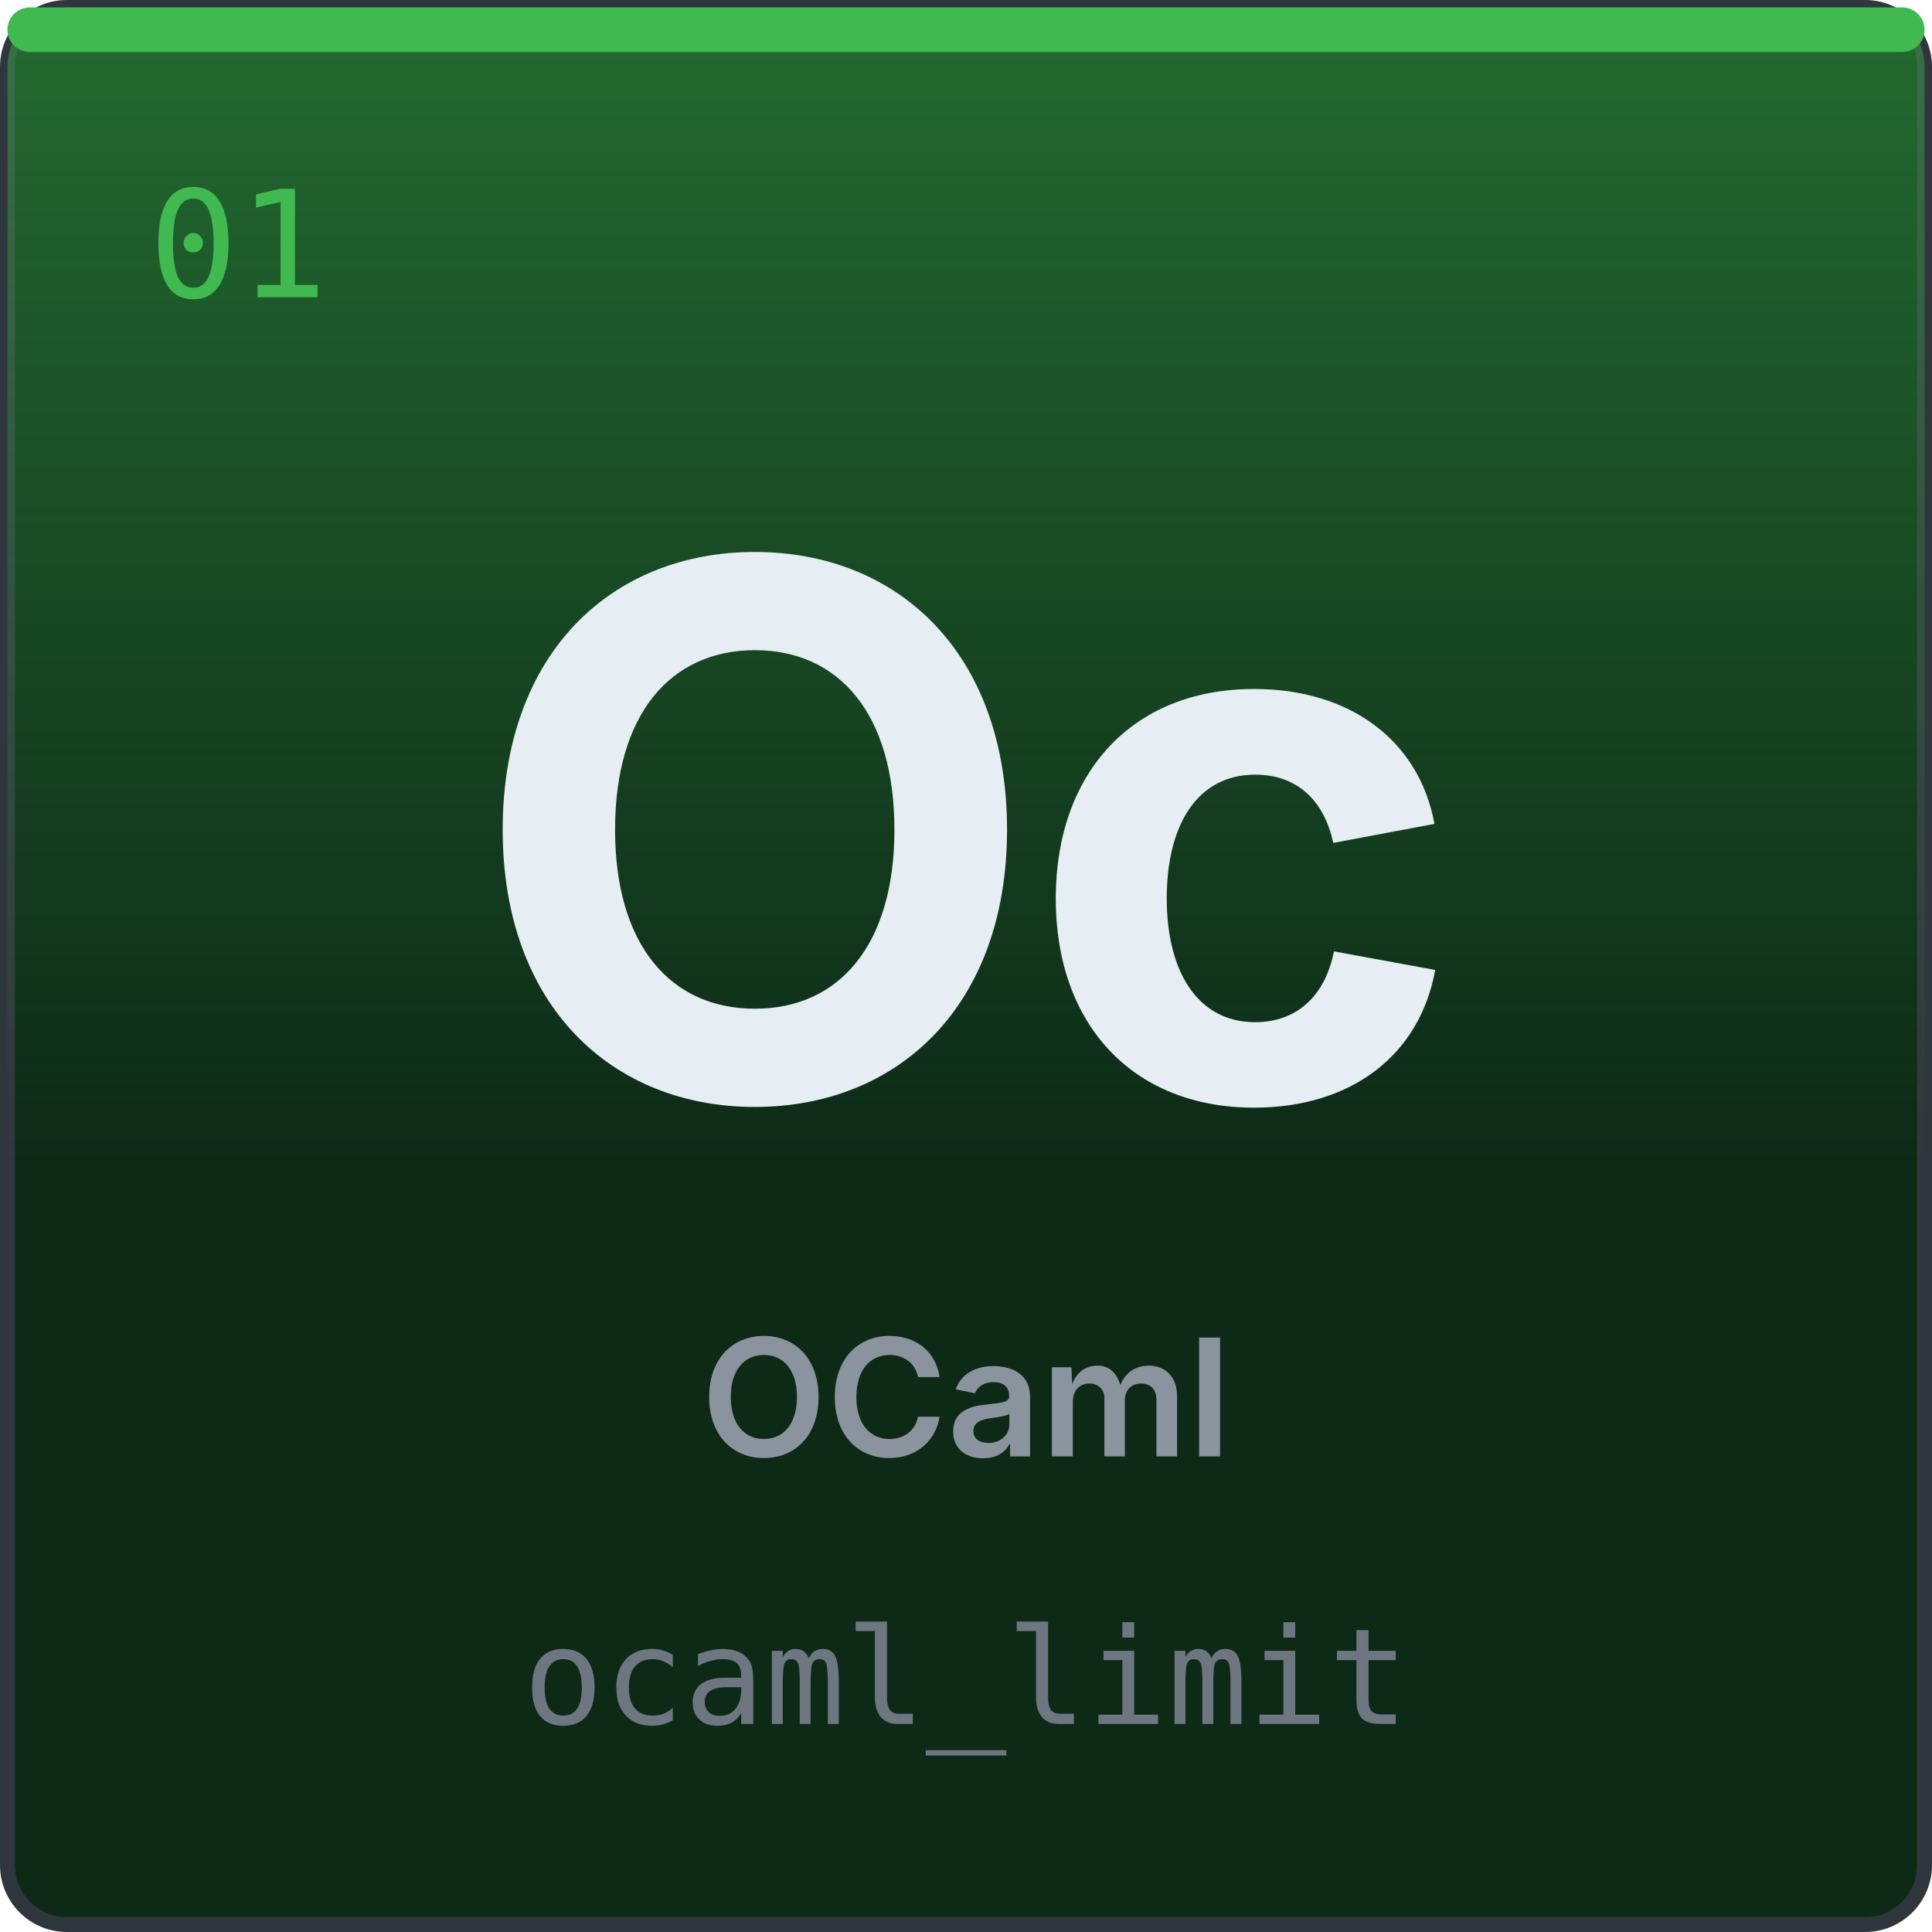
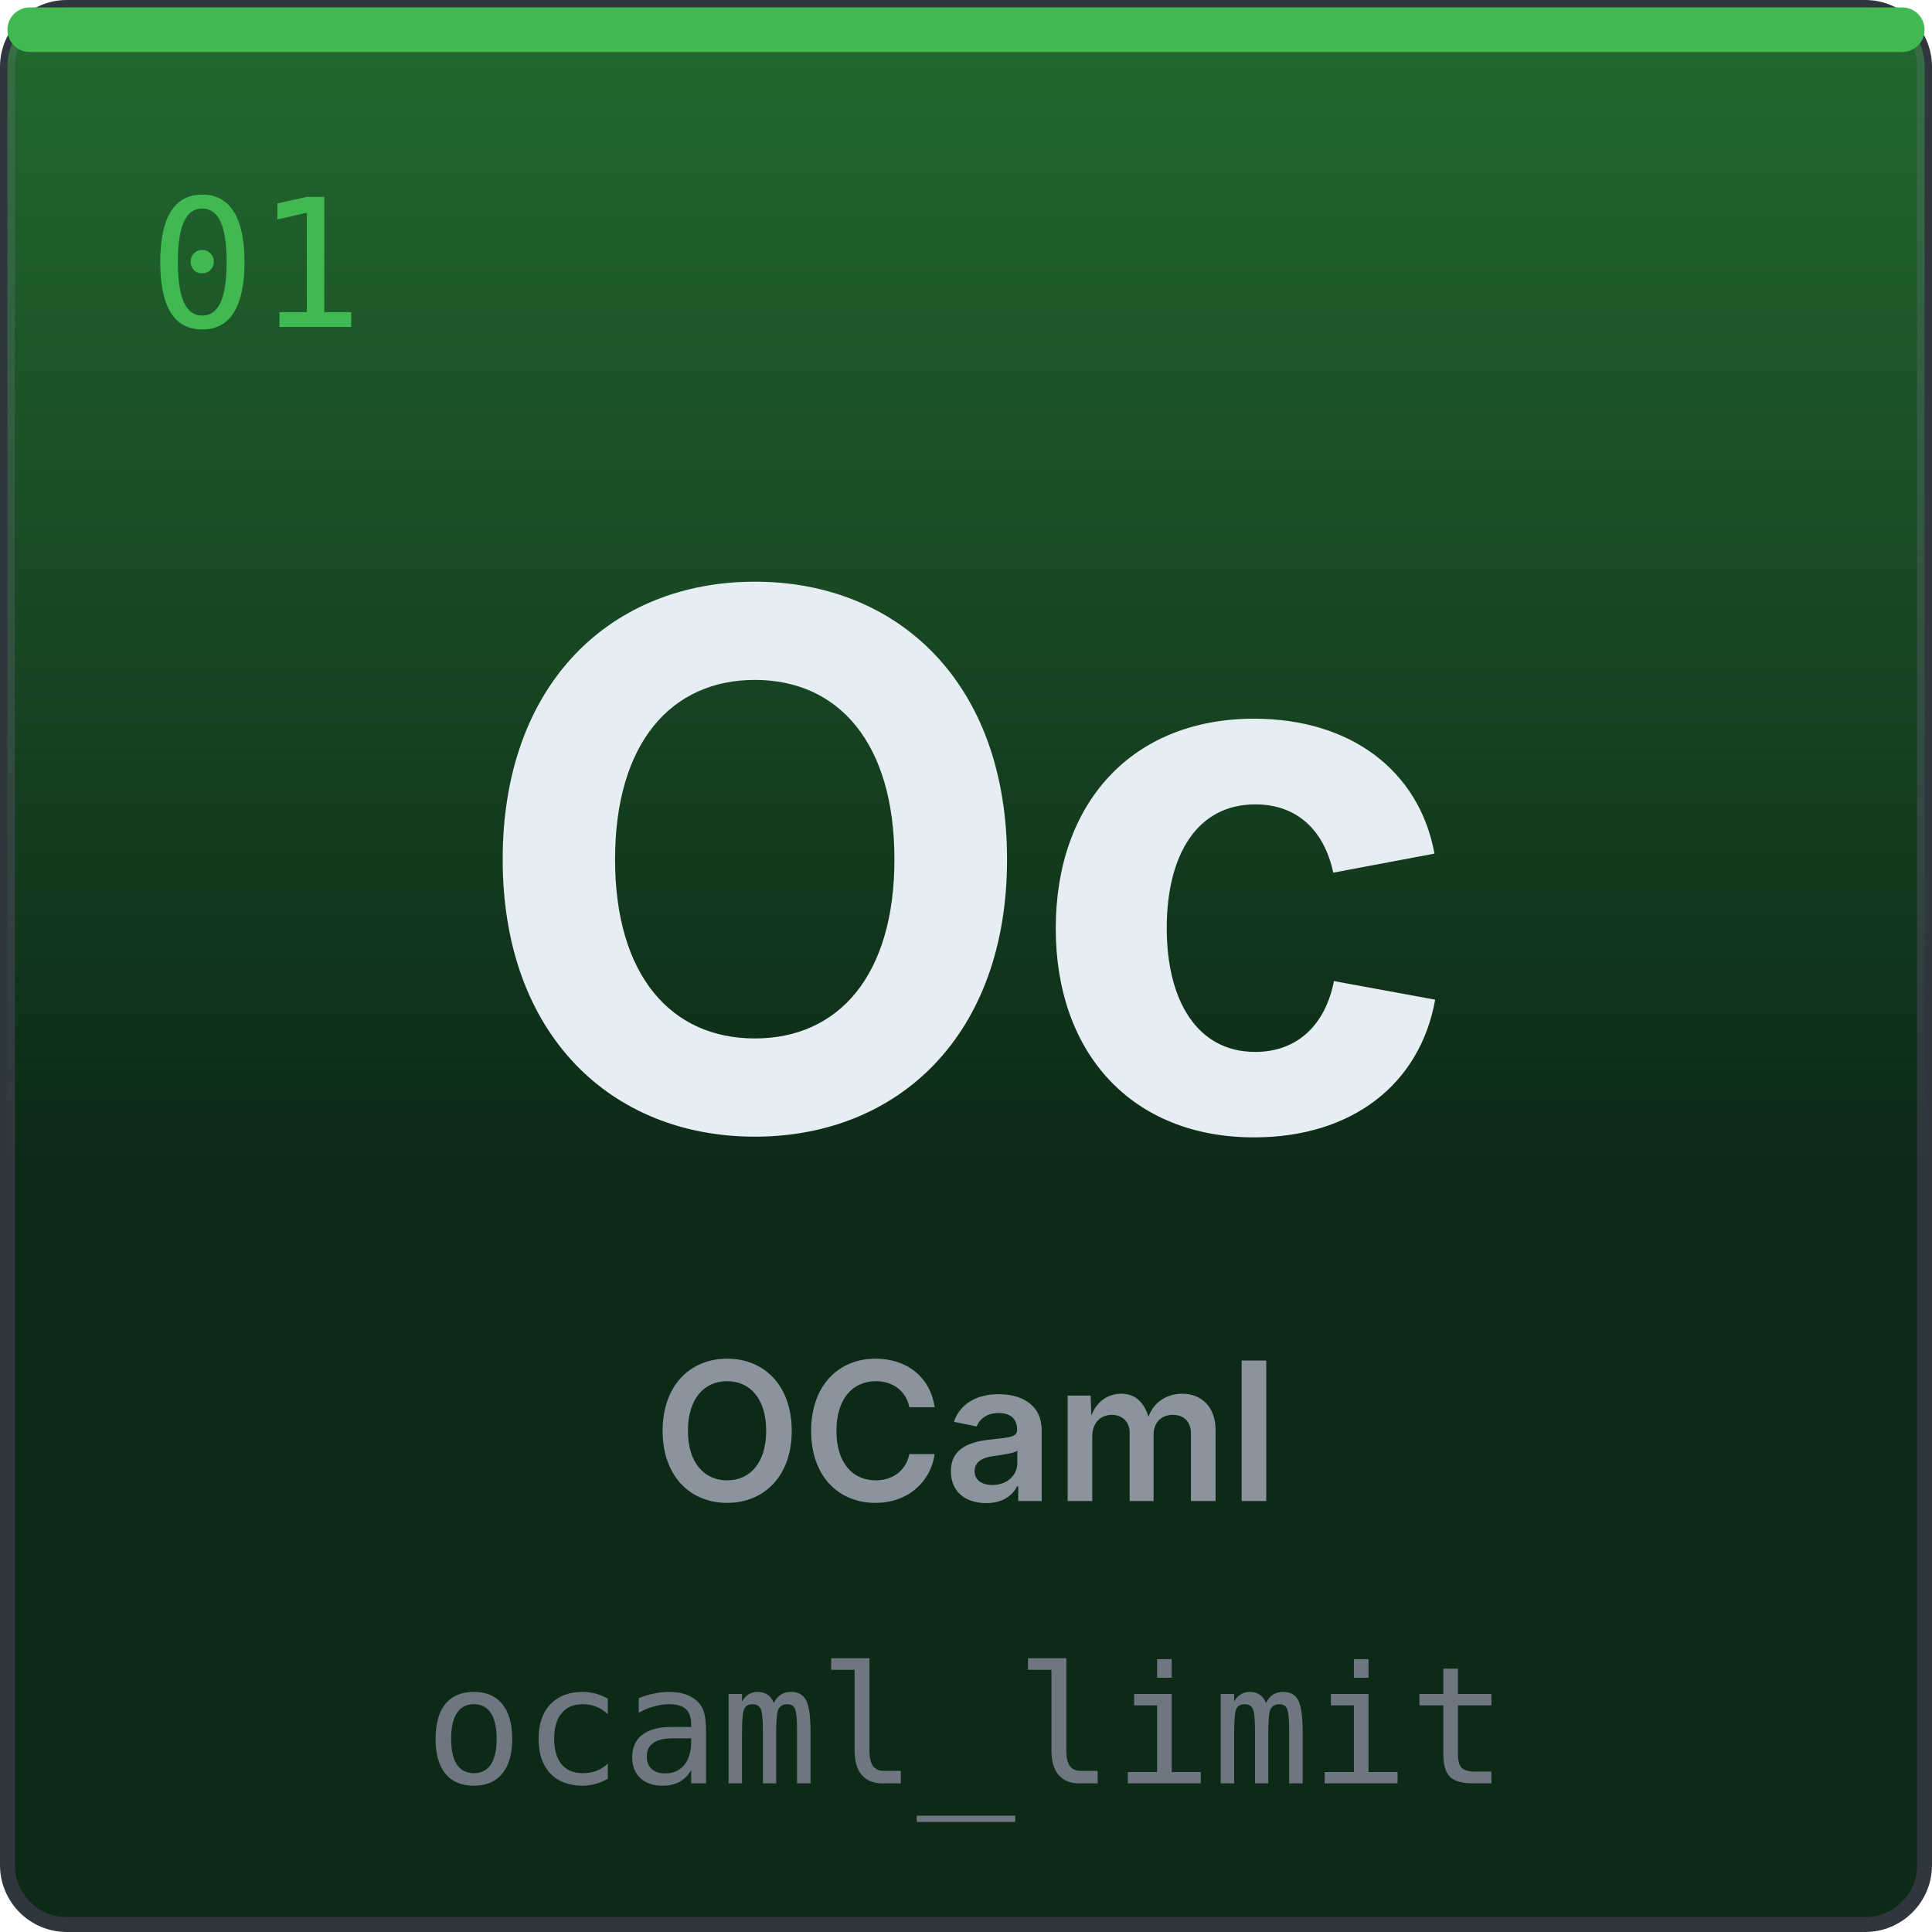
<svg xmlns="http://www.w3.org/2000/svg" width="130" height="130" viewBox="0 0 130 130" role="img" aria-label="01 Oc OCaml ocaml_limit">
  <defs>
    <linearGradient id="g1" x1="0" y1="0" x2="0" y2="1">
      <stop offset="0%" stop-color="#3fb950" stop-opacity="0.45" />
      <stop offset="60%" stop-color="#3fb950" stop-opacity="0" />
    </linearGradient>
  </defs>
  <g opacity="1">
    <set attributeName="opacity" to="0" begin="0s" />
    <animate attributeName="opacity" from="0" to="1" begin="0.00s" dur="0.55s" fill="freeze" />
    <rect x="0.5" y="0.5" width="129" height="129" rx="4" fill="#0d2a17" stroke="#30363d" stroke-width="1" />
    <rect x="0.5" y="0.5" width="129" height="129" rx="4" fill="url(#g1)" />
    <rect x="0.5" y="0.5" width="129" height="3" rx="1.5" fill="#3fb950">
      <animate attributeName="opacity" values="1;0.45;1" dur="4s" begin="-0.21s" repeatCount="indefinite" />
    </rect>
-     <text x="10" y="20" font-family="ui-monospace, SFMono-Regular, Menlo, monospace" font-size="10" font-weight="500" fill="#3fb950">01</text>
-     <text x="65" y="74" font-family="-apple-system, BlinkMacSystemFont, Inter, system-ui, sans-serif" font-size="50" font-weight="700" fill="#e6edf3" text-anchor="middle" letter-spacing="-1">Oc</text>
-     <text x="65" y="98" font-family="-apple-system, BlinkMacSystemFont, Inter, system-ui, sans-serif" font-size="11" font-weight="600" fill="#8b949e" text-anchor="middle">OCaml</text>
-     <text x="65" y="116" font-family="ui-monospace, SFMono-Regular, Menlo, monospace" font-size="9" fill="#6e7681" text-anchor="middle">ocaml_limit</text>
+     <text x="10" y="22" font-family="ui-monospace, SFMono-Regular, Menlo, monospace" font-size="12" font-weight="500" fill="#3fb950">01</text>
+     <text x="65" y="76" font-family="-apple-system, BlinkMacSystemFont, Inter, system-ui, sans-serif" font-size="50" font-weight="700" fill="#e6edf3" text-anchor="middle" letter-spacing="-1">Oc</text>
+     <text x="65" y="101" font-family="-apple-system, BlinkMacSystemFont, Inter, system-ui, sans-serif" font-size="13" font-weight="600" fill="#8b949e" text-anchor="middle">OCaml</text>
+     <text x="65" y="120" font-family="ui-monospace, SFMono-Regular, Menlo, monospace" font-size="11" fill="#6e7681" text-anchor="middle">ocaml_limit</text>
  </g>
</svg>
